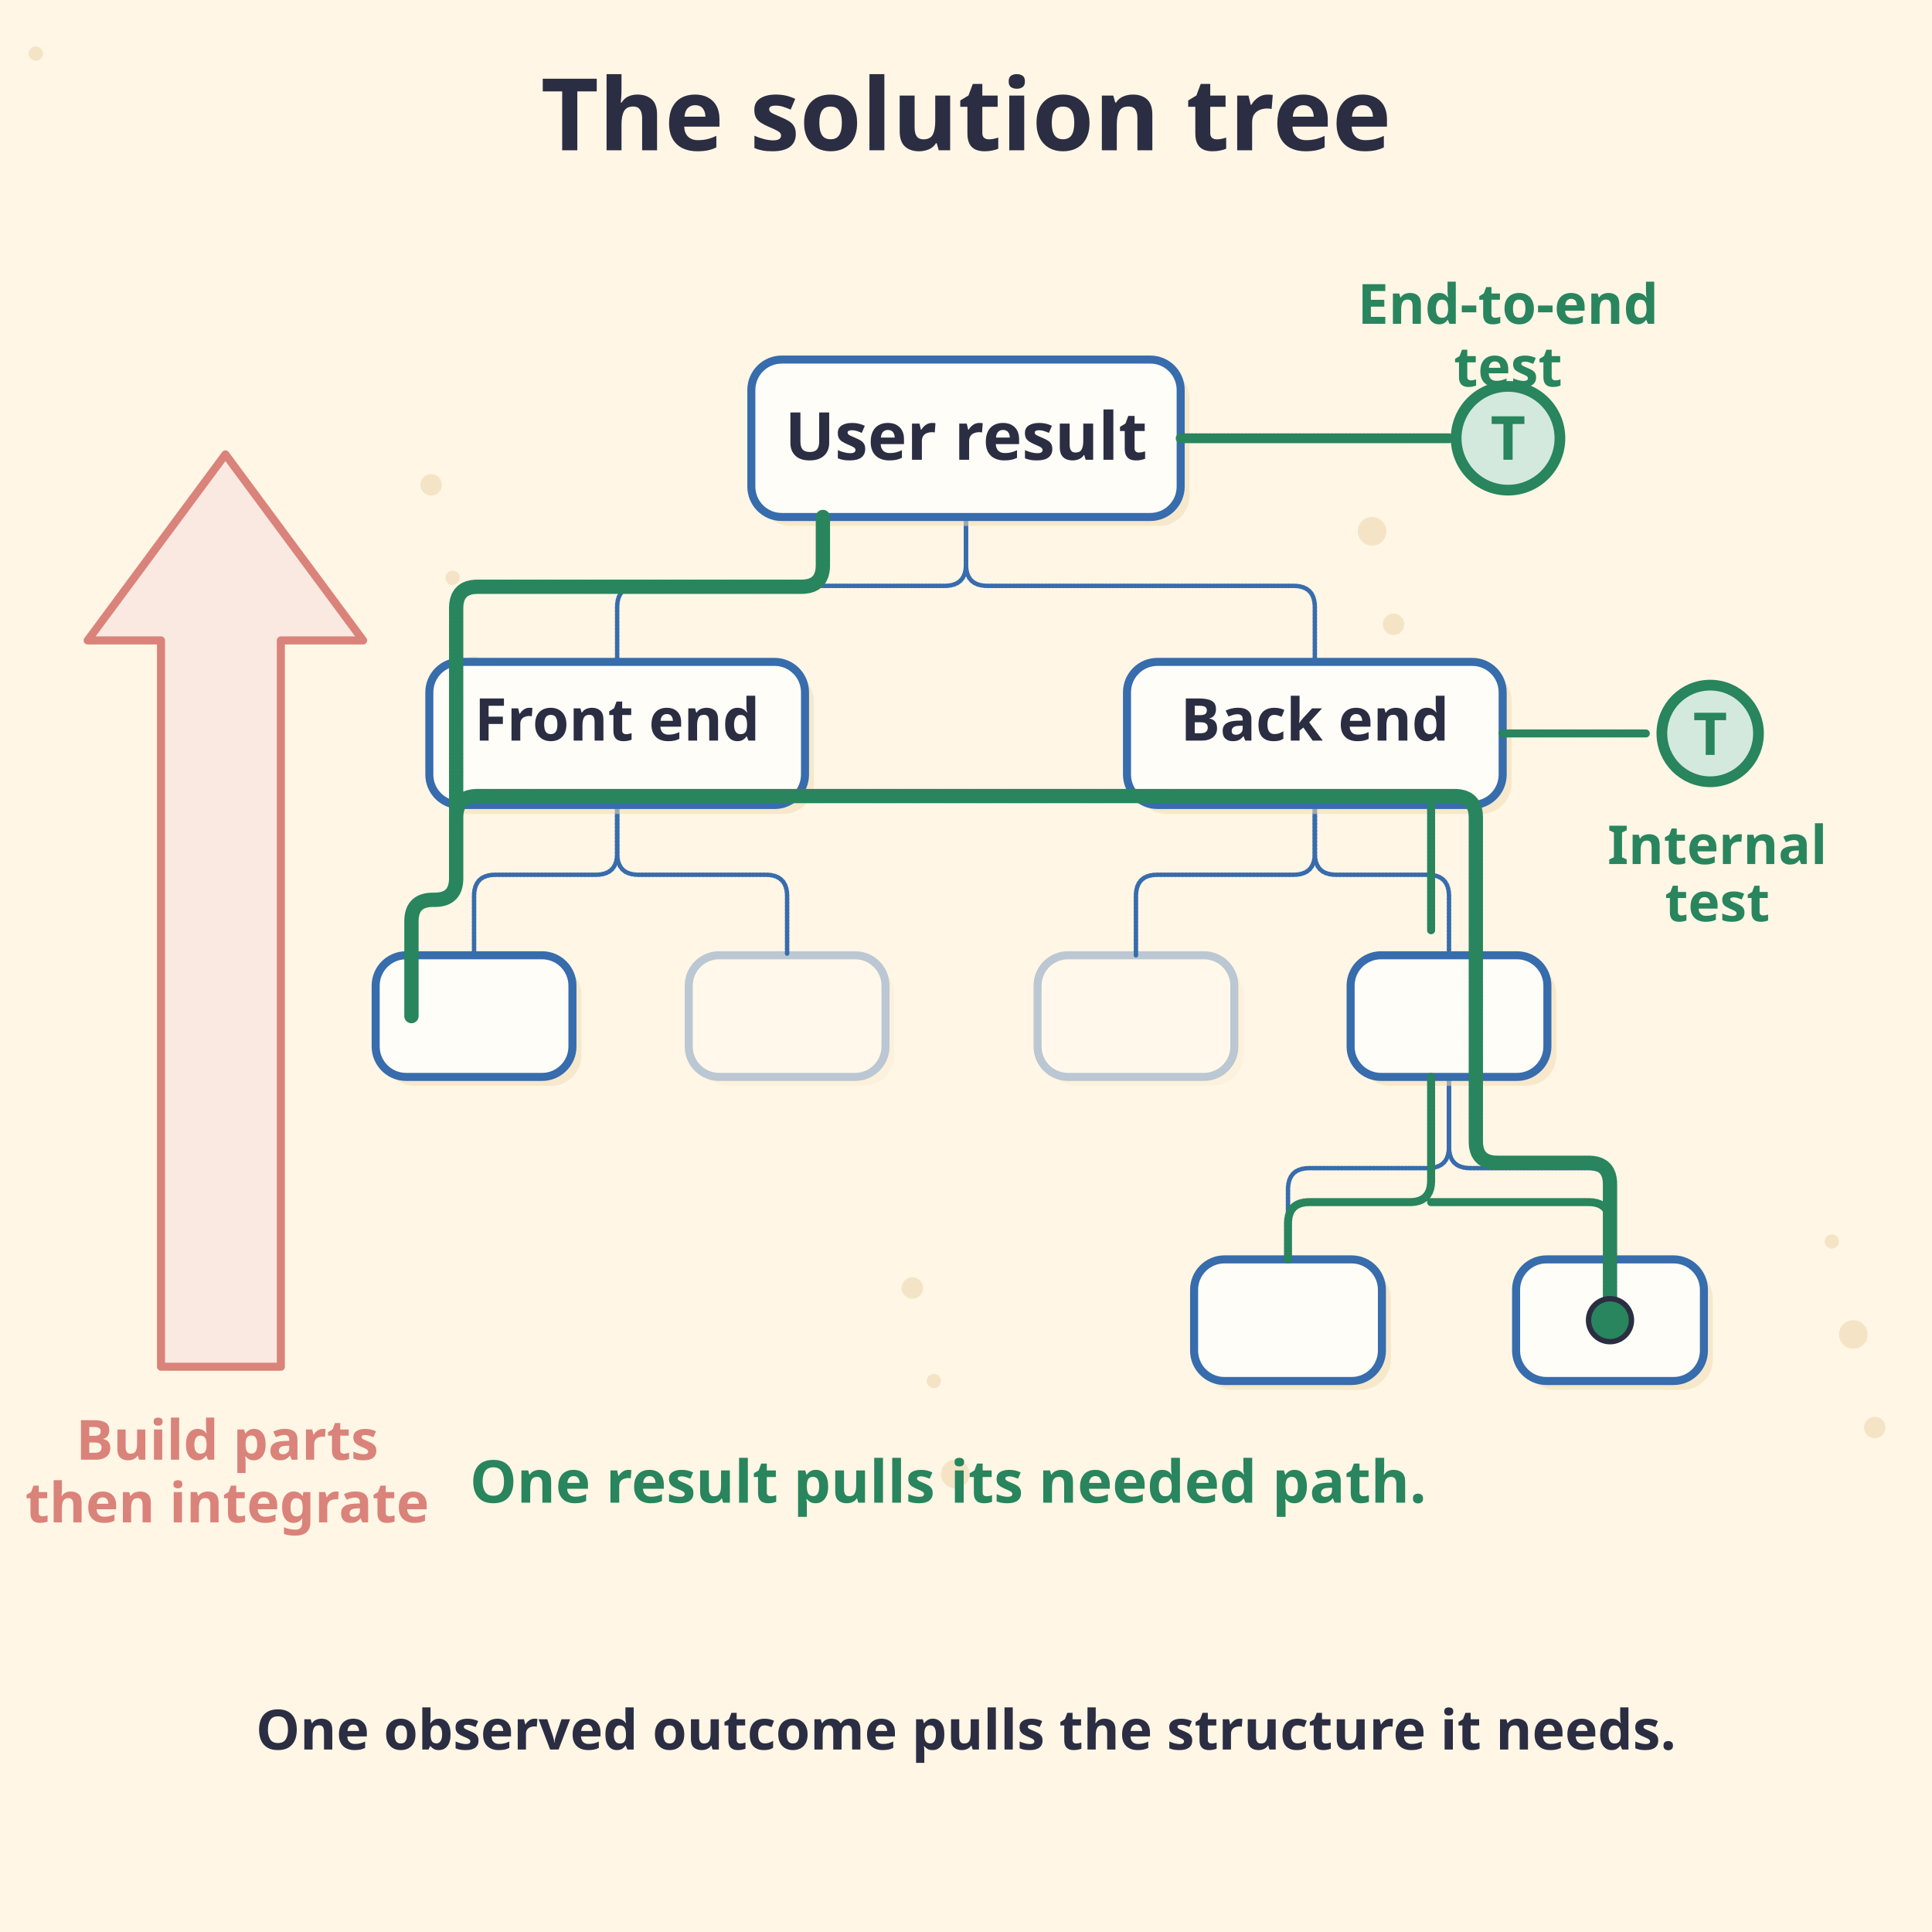
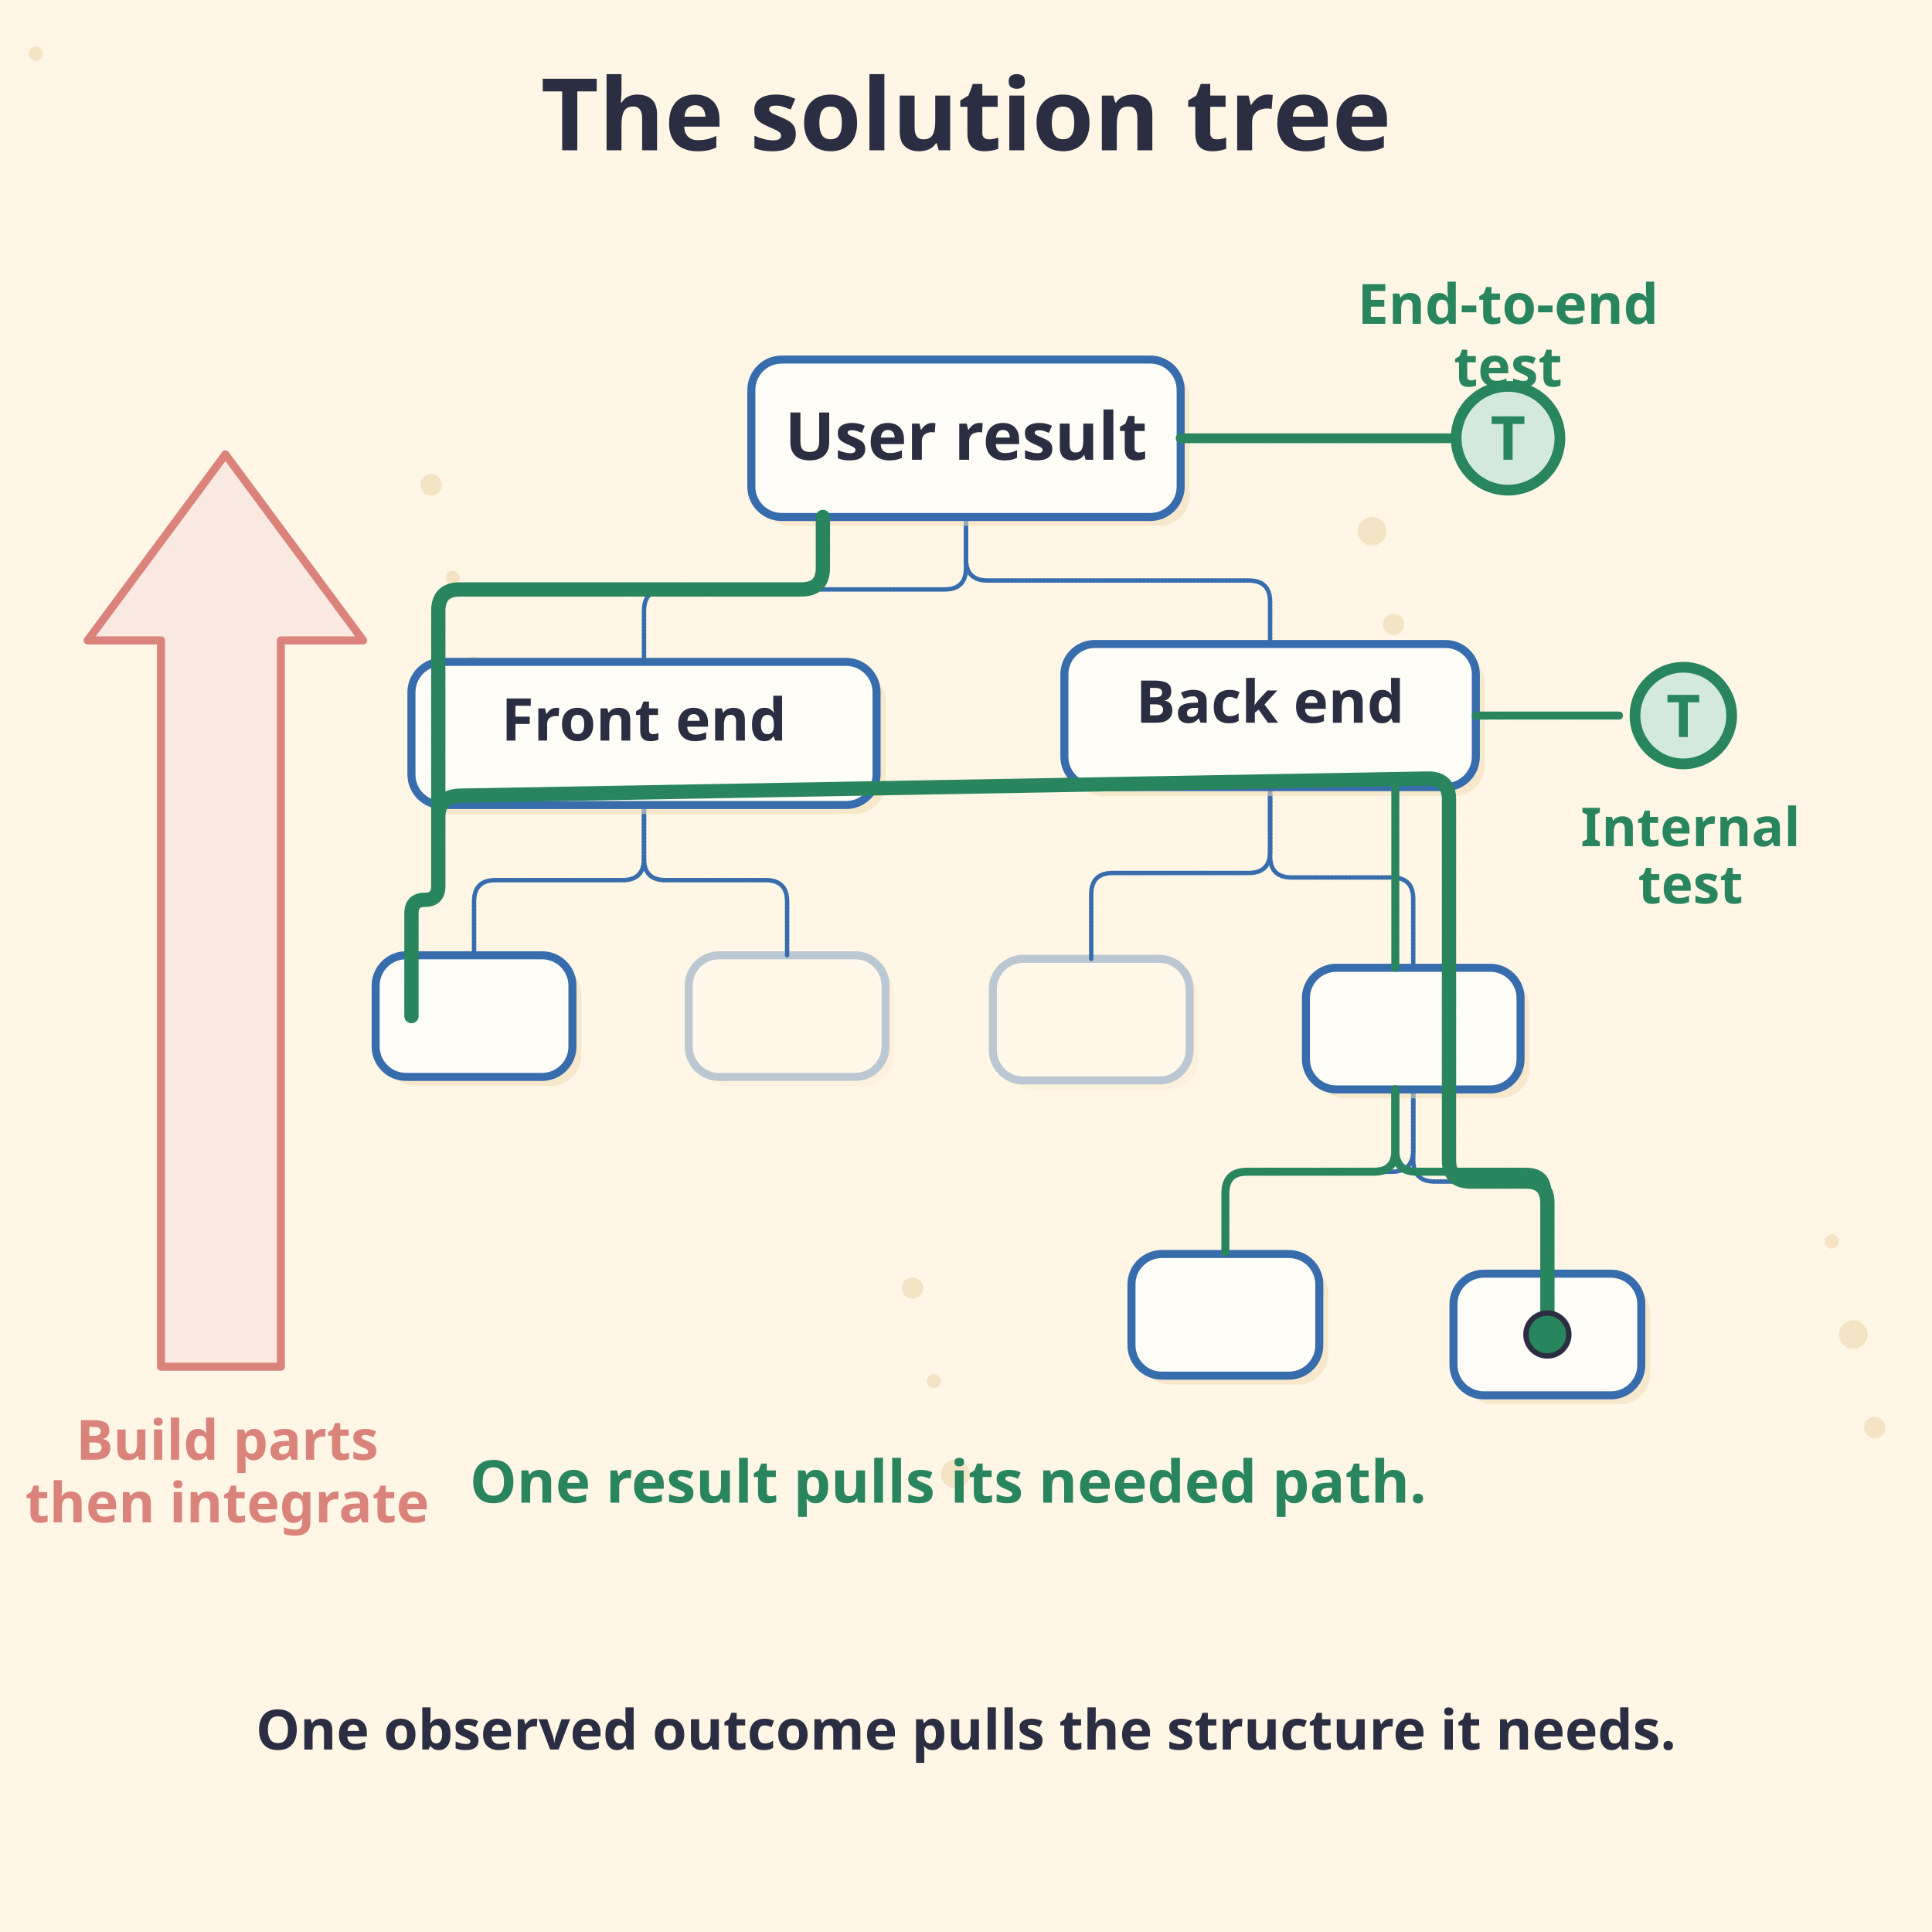
<svg xmlns="http://www.w3.org/2000/svg" width="1080" height="1080" viewBox="0 0 1080 1080">
  <g>
    <rect x="0" y="0" width="1080" height="1080" fill="#FFF6E5" />
    <circle cx="20" cy="30" r="4" fill="#F0DDB8" opacity="0.7" />
    <circle cx="277" cy="427" r="6" fill="#F0DDB8" opacity="0.7" />
    <circle cx="534" cy="824" r="8" fill="#F0DDB8" opacity="0.7" />
    <circle cx="791" cy="401" r="4" fill="#F0DDB8" opacity="0.7" />
    <circle cx="1048" cy="798" r="6" fill="#F0DDB8" opacity="0.7" />
    <circle cx="265" cy="375" r="8" fill="#F0DDB8" opacity="0.7" />
    <circle cx="522" cy="772" r="4" fill="#F0DDB8" opacity="0.7" />
    <circle cx="779" cy="349" r="6" fill="#F0DDB8" opacity="0.7" />
    <circle cx="1036" cy="746" r="8" fill="#F0DDB8" opacity="0.7" />
    <circle cx="253" cy="323" r="4" fill="#F0DDB8" opacity="0.7" />
    <circle cx="510" cy="720" r="6" fill="#F0DDB8" opacity="0.7" />
    <circle cx="767" cy="297" r="8" fill="#F0DDB8" opacity="0.7" />
    <circle cx="1024" cy="694" r="4" fill="#F0DDB8" opacity="0.7" />
    <circle cx="241" cy="271" r="6" fill="#F0DDB8" opacity="0.7" />
  </g>
  <text x="540" y="84" text-anchor="middle" font-family="'Baloo 2', 'Comic Neue', 'Chalkboard SE', 'Trebuchet MS', sans-serif" font-size="56" font-weight="800" fill="#2B2D42">The solution tree</text>
  <g>
    <g opacity="0.72">
      <path d="M90 764 H157 V358 H203 L126 254 L49 358 H90Z" fill="#F6E4DE" stroke="#CC5752" stroke-width="4.5" stroke-linejoin="round" />
      <text x="127" y="816" text-anchor="middle" font-family="'Baloo 2', 'Comic Neue', 'Chalkboard SE', 'Trebuchet MS', sans-serif" font-size="31" font-weight="800" fill="#CC5752">Build parts</text>
      <text x="127" y="851" text-anchor="middle" font-family="'Baloo 2', 'Comic Neue', 'Chalkboard SE', 'Trebuchet MS', sans-serif" font-size="31" font-weight="800" fill="#CC5752">then integrate</text>
    </g>
    <g opacity="1">
-       <path d="M540 289 L540 315.5 Q540 327.5 528 327.5 L357 327.5 Q345 327.5 345 339.5 L345 370" fill="none" stroke="#376CAD" stroke-width="2.5" stroke-linecap="round" stroke-linejoin="round" pathLength="1" stroke-dasharray="1" stroke-dashoffset="0" />
+       <path d="M540 289 L540 317.5 Q540 329.5 528 329.5 L372 329.5 Q360 329.5 360 341.5 L360 370" fill="none" stroke="#376CAD" stroke-width="2.5" stroke-linecap="round" stroke-linejoin="round" pathLength="1" stroke-dasharray="1" stroke-dashoffset="0" />
    </g>
    <g opacity="1">
-       <path d="M540 289 L540 315.5 Q540 327.5 552 327.5 L723 327.5 Q735 327.5 735 339.5 L735 370" fill="none" stroke="#376CAD" stroke-width="2.5" stroke-linecap="round" stroke-linejoin="round" pathLength="1" stroke-dasharray="1" stroke-dashoffset="0" />
+       <path d="M540 289 L540 312.5 Q540 324.5 552 324.5 L698 324.5 Q710 324.5 710 336.5 L710 360" fill="none" stroke="#376CAD" stroke-width="2.5" stroke-linecap="round" stroke-linejoin="round" pathLength="1" stroke-dasharray="1" stroke-dashoffset="0" />
    </g>
    <g opacity="1">
-       <path d="M345 450 L345 477 Q345 489 333 489 L277 489 Q265 489 265 501 L265 534" fill="none" stroke="#376CAD" stroke-width="2.5" stroke-linecap="round" stroke-linejoin="round" pathLength="1" stroke-dasharray="1" stroke-dashoffset="0" />
+       <path d="M360 450 L360 480 Q360 492 348 492 L277 492 Q265 492 265 504 L265 534" fill="none" stroke="#376CAD" stroke-width="2.5" stroke-linecap="round" stroke-linejoin="round" pathLength="1" stroke-dasharray="1" stroke-dashoffset="0" />
    </g>
    <g opacity="1">
-       <path d="M345 450 L345 477 Q345 489 357 489 L428 489 Q440 489 440 501 L440 534" fill="none" stroke="#376CAD" stroke-width="2.5" stroke-linecap="round" stroke-linejoin="round" pathLength="1" stroke-dasharray="1" stroke-dashoffset="0" />
+       <path d="M360 450 L360 480 Q360 492 372 492 L428 492 Q440 492 440 504 L440 534" fill="none" stroke="#376CAD" stroke-width="2.5" stroke-linecap="round" stroke-linejoin="round" pathLength="1" stroke-dasharray="1" stroke-dashoffset="0" />
    </g>
    <g opacity="1">
-       <path d="M735 450 L735 477 Q735 489 723 489 L647 489 Q635 489 635 501 L635 534" fill="none" stroke="#376CAD" stroke-width="2.5" stroke-linecap="round" stroke-linejoin="round" pathLength="1" stroke-dasharray="1" stroke-dashoffset="0" />
+       <path d="M710 440 L710 476 Q710 488 698 488 L622 488 Q610 488 610 500 L610 536" fill="none" stroke="#376CAD" stroke-width="2.5" stroke-linecap="round" stroke-linejoin="round" pathLength="1" stroke-dasharray="1" stroke-dashoffset="0" />
    </g>
    <g opacity="1">
-       <path d="M735 450 L735 477 Q735 489 747 489 L798 489 Q810 489 810 501 L810 534" fill="none" stroke="#376CAD" stroke-width="2.5" stroke-linecap="round" stroke-linejoin="round" pathLength="1" stroke-dasharray="1" stroke-dashoffset="0" />
+       <path d="M710 440 L710 478.5 Q710 490.5 722 490.5 L778 490.5 Q790 490.5 790 502.5 L790 541" fill="none" stroke="#376CAD" stroke-width="2.5" stroke-linecap="round" stroke-linejoin="round" pathLength="1" stroke-dasharray="1" stroke-dashoffset="0" />
    </g>
    <g opacity="1">
-       <path d="M810 602 L810 641 Q810 653 798 653 L732 653 Q720 653 720 665 L720 704" fill="none" stroke="#376CAD" stroke-width="2.5" stroke-linecap="round" stroke-linejoin="round" pathLength="1" stroke-dasharray="1" stroke-dashoffset="0" />
+       <path d="M790 609 L790 643 Q790 655 778 655 L697 655 Q685 655 685 667 L685 701" fill="none" stroke="#376CAD" stroke-width="2.5" stroke-linecap="round" stroke-linejoin="round" pathLength="1" stroke-dasharray="1" stroke-dashoffset="0" />
    </g>
    <g opacity="1">
-       <path d="M810 602 L810 641 Q810 653 822 653 L888 653 Q900 653 900 665 L900 704" fill="none" stroke="#376CAD" stroke-width="2.5" stroke-linecap="round" stroke-linejoin="round" pathLength="1" stroke-dasharray="1" stroke-dashoffset="0" />
+       <path d="M790 609 L790 648.5 Q790 660.5 802 660.5 L853 660.5 Q865 660.5 865 672.5 L865 712" fill="none" stroke="#376CAD" stroke-width="2.5" stroke-linecap="round" stroke-linejoin="round" pathLength="1" stroke-dasharray="1" stroke-dashoffset="0" />
    </g>
-     <g opacity="1">
+     <g data-tree-node="result" opacity="1">
      <g>
        <rect x="425" y="206" width="240" height="88" rx="17" fill="#F0DDB8" opacity="0.55" />
        <rect x="420" y="201" width="240" height="88" rx="17" fill="#FFFDF7" stroke="#376CAD" stroke-width="4.5" />
        <text x="540" y="257" text-anchor="middle" font-family="'Baloo 2', 'Comic Neue', 'Chalkboard SE', 'Trebuchet MS', sans-serif" font-size="37" font-weight="800" fill="#2B2D42">User result</text>
      </g>
    </g>
-     <g opacity="1">
+     <g data-tree-node="front" opacity="1">
      <g>
-         <rect x="245" y="375" width="210" height="80" rx="17" fill="#F0DDB8" opacity="0.55" />
-         <rect x="240" y="370" width="210" height="80" rx="17" fill="#FFFDF7" stroke="#376CAD" stroke-width="4.5" />
-         <text x="345" y="414" text-anchor="middle" font-family="'Baloo 2', 'Comic Neue', 'Chalkboard SE', 'Trebuchet MS', sans-serif" font-size="33" font-weight="800" fill="#2B2D42">Front end</text>
+         <rect x="235" y="375" width="260" height="80" rx="17" fill="#F0DDB8" opacity="0.55" />
+         <rect x="230" y="370" width="260" height="80" rx="17" fill="#FFFDF7" stroke="#376CAD" stroke-width="4.5" />
+         <text x="360" y="414" text-anchor="middle" font-family="'Baloo 2', 'Comic Neue', 'Chalkboard SE', 'Trebuchet MS', sans-serif" font-size="33" font-weight="800" fill="#2B2D42">Front end</text>
      </g>
    </g>
-     <g opacity="1">
+     <g data-tree-node="back" opacity="1">
      <g>
-         <rect x="635" y="375" width="210" height="80" rx="17" fill="#F0DDB8" opacity="0.55" />
-         <rect x="630" y="370" width="210" height="80" rx="17" fill="#FFFDF7" stroke="#376CAD" stroke-width="4.5" />
-         <text x="735" y="414" text-anchor="middle" font-family="'Baloo 2', 'Comic Neue', 'Chalkboard SE', 'Trebuchet MS', sans-serif" font-size="33" font-weight="800" fill="#2B2D42">Back end</text>
+         <rect x="600" y="365" width="230" height="80" rx="17" fill="#F0DDB8" opacity="0.55" />
+         <rect x="595" y="360" width="230" height="80" rx="17" fill="#FFFDF7" stroke="#376CAD" stroke-width="4.5" />
+         <text x="710" y="404" text-anchor="middle" font-family="'Baloo 2', 'Comic Neue', 'Chalkboard SE', 'Trebuchet MS', sans-serif" font-size="33" font-weight="800" fill="#2B2D42">Back end</text>
      </g>
    </g>
-     <g opacity="1">
+     <g data-tree-node="frontDetail" opacity="1">
      <g>
        <rect x="215" y="539" width="110" height="68" rx="17" fill="#F0DDB8" opacity="0.55" />
        <rect x="210" y="534" width="110" height="68" rx="17" fill="#FFFDF7" stroke="#376CAD" stroke-width="4.5" />
        <text x="265" y="572" text-anchor="middle" font-family="'Baloo 2', 'Comic Neue', 'Chalkboard SE', 'Trebuchet MS', sans-serif" font-size="33" font-weight="800" fill="#2B2D42" />
      </g>
    </g>
-     <g opacity="0.34">
+     <g data-tree-node="frontSibling" opacity="0.34">
      <g>
        <rect x="390" y="539" width="110" height="68" rx="17" fill="#F0DDB8" opacity="0.55" />
        <rect x="385" y="534" width="110" height="68" rx="17" fill="#FFFDF7" stroke="#376CAD" stroke-width="4.5" />
        <text x="440" y="572" text-anchor="middle" font-family="'Baloo 2', 'Comic Neue', 'Chalkboard SE', 'Trebuchet MS', sans-serif" font-size="33" font-weight="800" fill="#2B2D42" />
      </g>
    </g>
-     <g opacity="0.34">
+     <g data-tree-node="backSibling" opacity="0.34">
      <g>
-         <rect x="585" y="539" width="110" height="68" rx="17" fill="#F0DDB8" opacity="0.55" />
-         <rect x="580" y="534" width="110" height="68" rx="17" fill="#FFFDF7" stroke="#376CAD" stroke-width="4.5" />
-         <text x="635" y="572" text-anchor="middle" font-family="'Baloo 2', 'Comic Neue', 'Chalkboard SE', 'Trebuchet MS', sans-serif" font-size="33" font-weight="800" fill="#2B2D42" />
+         <rect x="560" y="541" width="110" height="68" rx="17" fill="#F0DDB8" opacity="0.55" />
+         <rect x="555" y="536" width="110" height="68" rx="17" fill="#FFFDF7" stroke="#376CAD" stroke-width="4.5" />
+         <text x="610" y="574" text-anchor="middle" font-family="'Baloo 2', 'Comic Neue', 'Chalkboard SE', 'Trebuchet MS', sans-serif" font-size="33" font-weight="800" fill="#2B2D42" />
+       </g>
+     </g>
+     <g data-tree-node="backDetail" opacity="1">
+       <g>
+         <rect x="735" y="546" width="120" height="68" rx="17" fill="#F0DDB8" opacity="0.55" />
+         <rect x="730" y="541" width="120" height="68" rx="17" fill="#FFFDF7" stroke="#376CAD" stroke-width="4.5" />
+         <text x="790" y="579" text-anchor="middle" font-family="'Baloo 2', 'Comic Neue', 'Chalkboard SE', 'Trebuchet MS', sans-serif" font-size="33" font-weight="800" fill="#2B2D42" />
+       </g>
+     </g>
+     <g data-tree-node="backLeft" opacity="1">
+       <g>
+         <rect x="637.5" y="706" width="105" height="68" rx="17" fill="#F0DDB8" opacity="0.55" />
+         <rect x="632.5" y="701" width="105" height="68" rx="17" fill="#FFFDF7" stroke="#376CAD" stroke-width="4.5" />
+         <text x="685" y="739" text-anchor="middle" font-family="'Baloo 2', 'Comic Neue', 'Chalkboard SE', 'Trebuchet MS', sans-serif" font-size="33" font-weight="800" fill="#2B2D42" />
+       </g>
+     </g>
+     <g data-tree-node="backRight" opacity="1">
+       <g>
+         <rect x="817.5" y="717" width="105" height="68" rx="17" fill="#F0DDB8" opacity="0.55" />
+         <rect x="812.5" y="712" width="105" height="68" rx="17" fill="#FFFDF7" stroke="#376CAD" stroke-width="4.5" />
+         <text x="865" y="750" text-anchor="middle" font-family="'Baloo 2', 'Comic Neue', 'Chalkboard SE', 'Trebuchet MS', sans-serif" font-size="33" font-weight="800" fill="#2B2D42" />
      </g>
    </g>
    <g opacity="1">
-       <g>
-         <rect x="760" y="539" width="110" height="68" rx="17" fill="#F0DDB8" opacity="0.55" />
-         <rect x="755" y="534" width="110" height="68" rx="17" fill="#FFFDF7" stroke="#376CAD" stroke-width="4.5" />
-         <text x="810" y="572" text-anchor="middle" font-family="'Baloo 2', 'Comic Neue', 'Chalkboard SE', 'Trebuchet MS', sans-serif" font-size="33" font-weight="800" fill="#2B2D42" />
-       </g>
+       <path d="M460 289 L460 317.5 Q460 329.5 448 329.5 L257 329.5 Q245 329.5 245 341.5 L245 445 L245 495.5 Q245 503 237.5 503 L237.5 503 Q230 503 230 510.5 L230 568 L230 510.5 Q230 503 237.5 503 L237.5 503 Q245 503 245 495.5 L245 457 Q245 451 248 447.947 Q250.999 444.894 256.998 444.788 L798.002 435.212 Q804.001 435.106 807 438.053 Q810 441 810 447 L810 648.5 Q810 660.5 822 660.5 L853 660.5 Q865 660.5 865 672.5 L865 746" fill="none" stroke="#28855D" stroke-width="8" stroke-linecap="round" stroke-linejoin="round" pathLength="1" stroke-dasharray="1" stroke-dashoffset="0" />
    </g>
    <g opacity="1">
-       <g>
-         <rect x="672.5" y="709" width="105" height="68" rx="17" fill="#F0DDB8" opacity="0.55" />
-         <rect x="667.5" y="704" width="105" height="68" rx="17" fill="#FFFDF7" stroke="#376CAD" stroke-width="4.5" />
-         <text x="720" y="742" text-anchor="middle" font-family="'Baloo 2', 'Comic Neue', 'Chalkboard SE', 'Trebuchet MS', sans-serif" font-size="33" font-weight="800" fill="#2B2D42" />
-       </g>
-     </g>
-     <g opacity="1">
-       <g>
-         <rect x="852.5" y="709" width="105" height="68" rx="17" fill="#F0DDB8" opacity="0.55" />
-         <rect x="847.5" y="704" width="105" height="68" rx="17" fill="#FFFDF7" stroke="#376CAD" stroke-width="4.5" />
-         <text x="900" y="742" text-anchor="middle" font-family="'Baloo 2', 'Comic Neue', 'Chalkboard SE', 'Trebuchet MS', sans-serif" font-size="33" font-weight="800" fill="#2B2D42" />
-       </g>
-     </g>
-     <g opacity="1">
-       <path d="M460 289 L460 316 Q460 328 448 328 L267 328 Q255 328 255 340 L255 445 L255 491 Q255 503 243 503 L242 503 Q230 503 230 515 L230 568 L230 515 Q230 503 242 503 L243 503 Q255 503 255 491 L255 457 Q255 445 267 445 L813 445 Q825 445 825 457 L825 638 Q825 650 837 650 L888 650 Q900 650 900 662 L900 738" fill="none" stroke="#28855D" stroke-width="8" stroke-linecap="round" stroke-linejoin="round" pathLength="1" stroke-dasharray="1" stroke-dashoffset="0" />
-     </g>
-     <g opacity="1">
-       <circle cx="900" cy="738" r="12" fill="#28855D" stroke="#2B2D42" stroke-width="3" />
+       <circle cx="865" cy="746" r="12" fill="#28855D" stroke="#2B2D42" stroke-width="3" />
      <g opacity="1">
-         <path d="M660 245 H810" fill="none" stroke="#28855D" stroke-width="5.5" stroke-linecap="round" stroke-linejoin="round" pathLength="1" stroke-dasharray="1" stroke-dashoffset="0" />
+         <path d="M660 245 L810 245" fill="none" stroke="#28855D" stroke-width="5.5" stroke-linecap="round" stroke-linejoin="round" pathLength="1" stroke-dasharray="1" stroke-dashoffset="0" />
      </g>
      <circle cx="843" cy="245" r="29" fill="#D3E9DD" stroke="#28855D" stroke-width="6" />
      <text x="843" y="257" text-anchor="middle" font-family="'Baloo 2', 'Comic Neue', 'Chalkboard SE', 'Trebuchet MS', sans-serif" font-size="34" font-weight="800" fill="#28855D">T</text>
      <text x="843" y="181" text-anchor="middle" font-family="'Baloo 2', 'Comic Neue', 'Chalkboard SE', 'Trebuchet MS', sans-serif" font-size="31" font-weight="800" fill="#28855D">End-to-end</text>
      <text x="843" y="216" text-anchor="middle" font-family="'Baloo 2', 'Comic Neue', 'Chalkboard SE', 'Trebuchet MS', sans-serif" font-size="31" font-weight="800" fill="#28855D">test</text>
    </g>
    <g opacity="1">
      <g opacity="1">
-         <path d="M840 410 H920 M800 450 V520 M800 602 V660 Q800 672 788 672 H732 Q720 672 720 684 V704 M800 672 H888 Q900 672 900 684 V704" fill="none" stroke="#28855D" stroke-width="4.5" stroke-linecap="round" stroke-linejoin="round" pathLength="1" stroke-dasharray="1" stroke-dashoffset="0" />
+         <path d="M825 400 L905 400" fill="none" stroke="#28855D" stroke-width="4.5" stroke-linecap="round" stroke-linejoin="round" pathLength="1" stroke-dasharray="1" stroke-dashoffset="0" />
      </g>
-       <circle cx="956" cy="410" r="27" fill="#D3E9DD" stroke="#28855D" stroke-width="6" />
-       <text x="956" y="422" text-anchor="middle" font-family="'Baloo 2', 'Comic Neue', 'Chalkboard SE', 'Trebuchet MS', sans-serif" font-size="33" font-weight="800" fill="#28855D">T</text>
-       <text x="960" y="483" text-anchor="middle" font-family="'Baloo 2', 'Comic Neue', 'Chalkboard SE', 'Trebuchet MS', sans-serif" font-size="30" font-weight="800" fill="#28855D">Internal</text>
-       <text x="960" y="515" text-anchor="middle" font-family="'Baloo 2', 'Comic Neue', 'Chalkboard SE', 'Trebuchet MS', sans-serif" font-size="30" font-weight="800" fill="#28855D">test</text>
+       <g opacity="1">
+         <path d="M780 440 L780 541" fill="none" stroke="#28855D" stroke-width="4.5" stroke-linecap="round" stroke-linejoin="round" pathLength="1" stroke-dasharray="1" stroke-dashoffset="0" />
+       </g>
+       <g opacity="1">
+         <path d="M780 609 L780 643 Q780 655 768 655 L697 655 Q685 655 685 667 L685 701" fill="none" stroke="#28855D" stroke-width="4.5" stroke-linecap="round" stroke-linejoin="round" pathLength="1" stroke-dasharray="1" stroke-dashoffset="0" />
+       </g>
+       <g opacity="1">
+         <path d="M780 609 L780 643 Q780 655 792 655 L853 655 Q865 655 865 667 L865 712" fill="none" stroke="#28855D" stroke-width="4.5" stroke-linecap="round" stroke-linejoin="round" pathLength="1" stroke-dasharray="1" stroke-dashoffset="0" />
+       </g>
+       <circle cx="941" cy="400" r="27" fill="#D3E9DD" stroke="#28855D" stroke-width="6" />
+       <text x="941" y="412" text-anchor="middle" font-family="'Baloo 2', 'Comic Neue', 'Chalkboard SE', 'Trebuchet MS', sans-serif" font-size="33" font-weight="800" fill="#28855D">T</text>
+       <text x="945" y="473" text-anchor="middle" font-family="'Baloo 2', 'Comic Neue', 'Chalkboard SE', 'Trebuchet MS', sans-serif" font-size="30" font-weight="800" fill="#28855D">Internal</text>
+       <text x="945" y="505" text-anchor="middle" font-family="'Baloo 2', 'Comic Neue', 'Chalkboard SE', 'Trebuchet MS', sans-serif" font-size="30" font-weight="800" fill="#28855D">test</text>
    </g>
    <text x="530" y="840" text-anchor="middle" font-family="'Baloo 2', 'Comic Neue', 'Chalkboard SE', 'Trebuchet MS', sans-serif" font-size="33" font-weight="800" fill="#28855D">One result pulls its needed path.</text>
  </g>
  <text x="540" y="978" text-anchor="middle" font-family="'Baloo 2', 'Comic Neue', 'Chalkboard SE', 'Trebuchet MS', sans-serif" font-size="31" font-weight="800" fill="#2B2D42">One observed outcome pulls the structure it needs.</text>
</svg>
